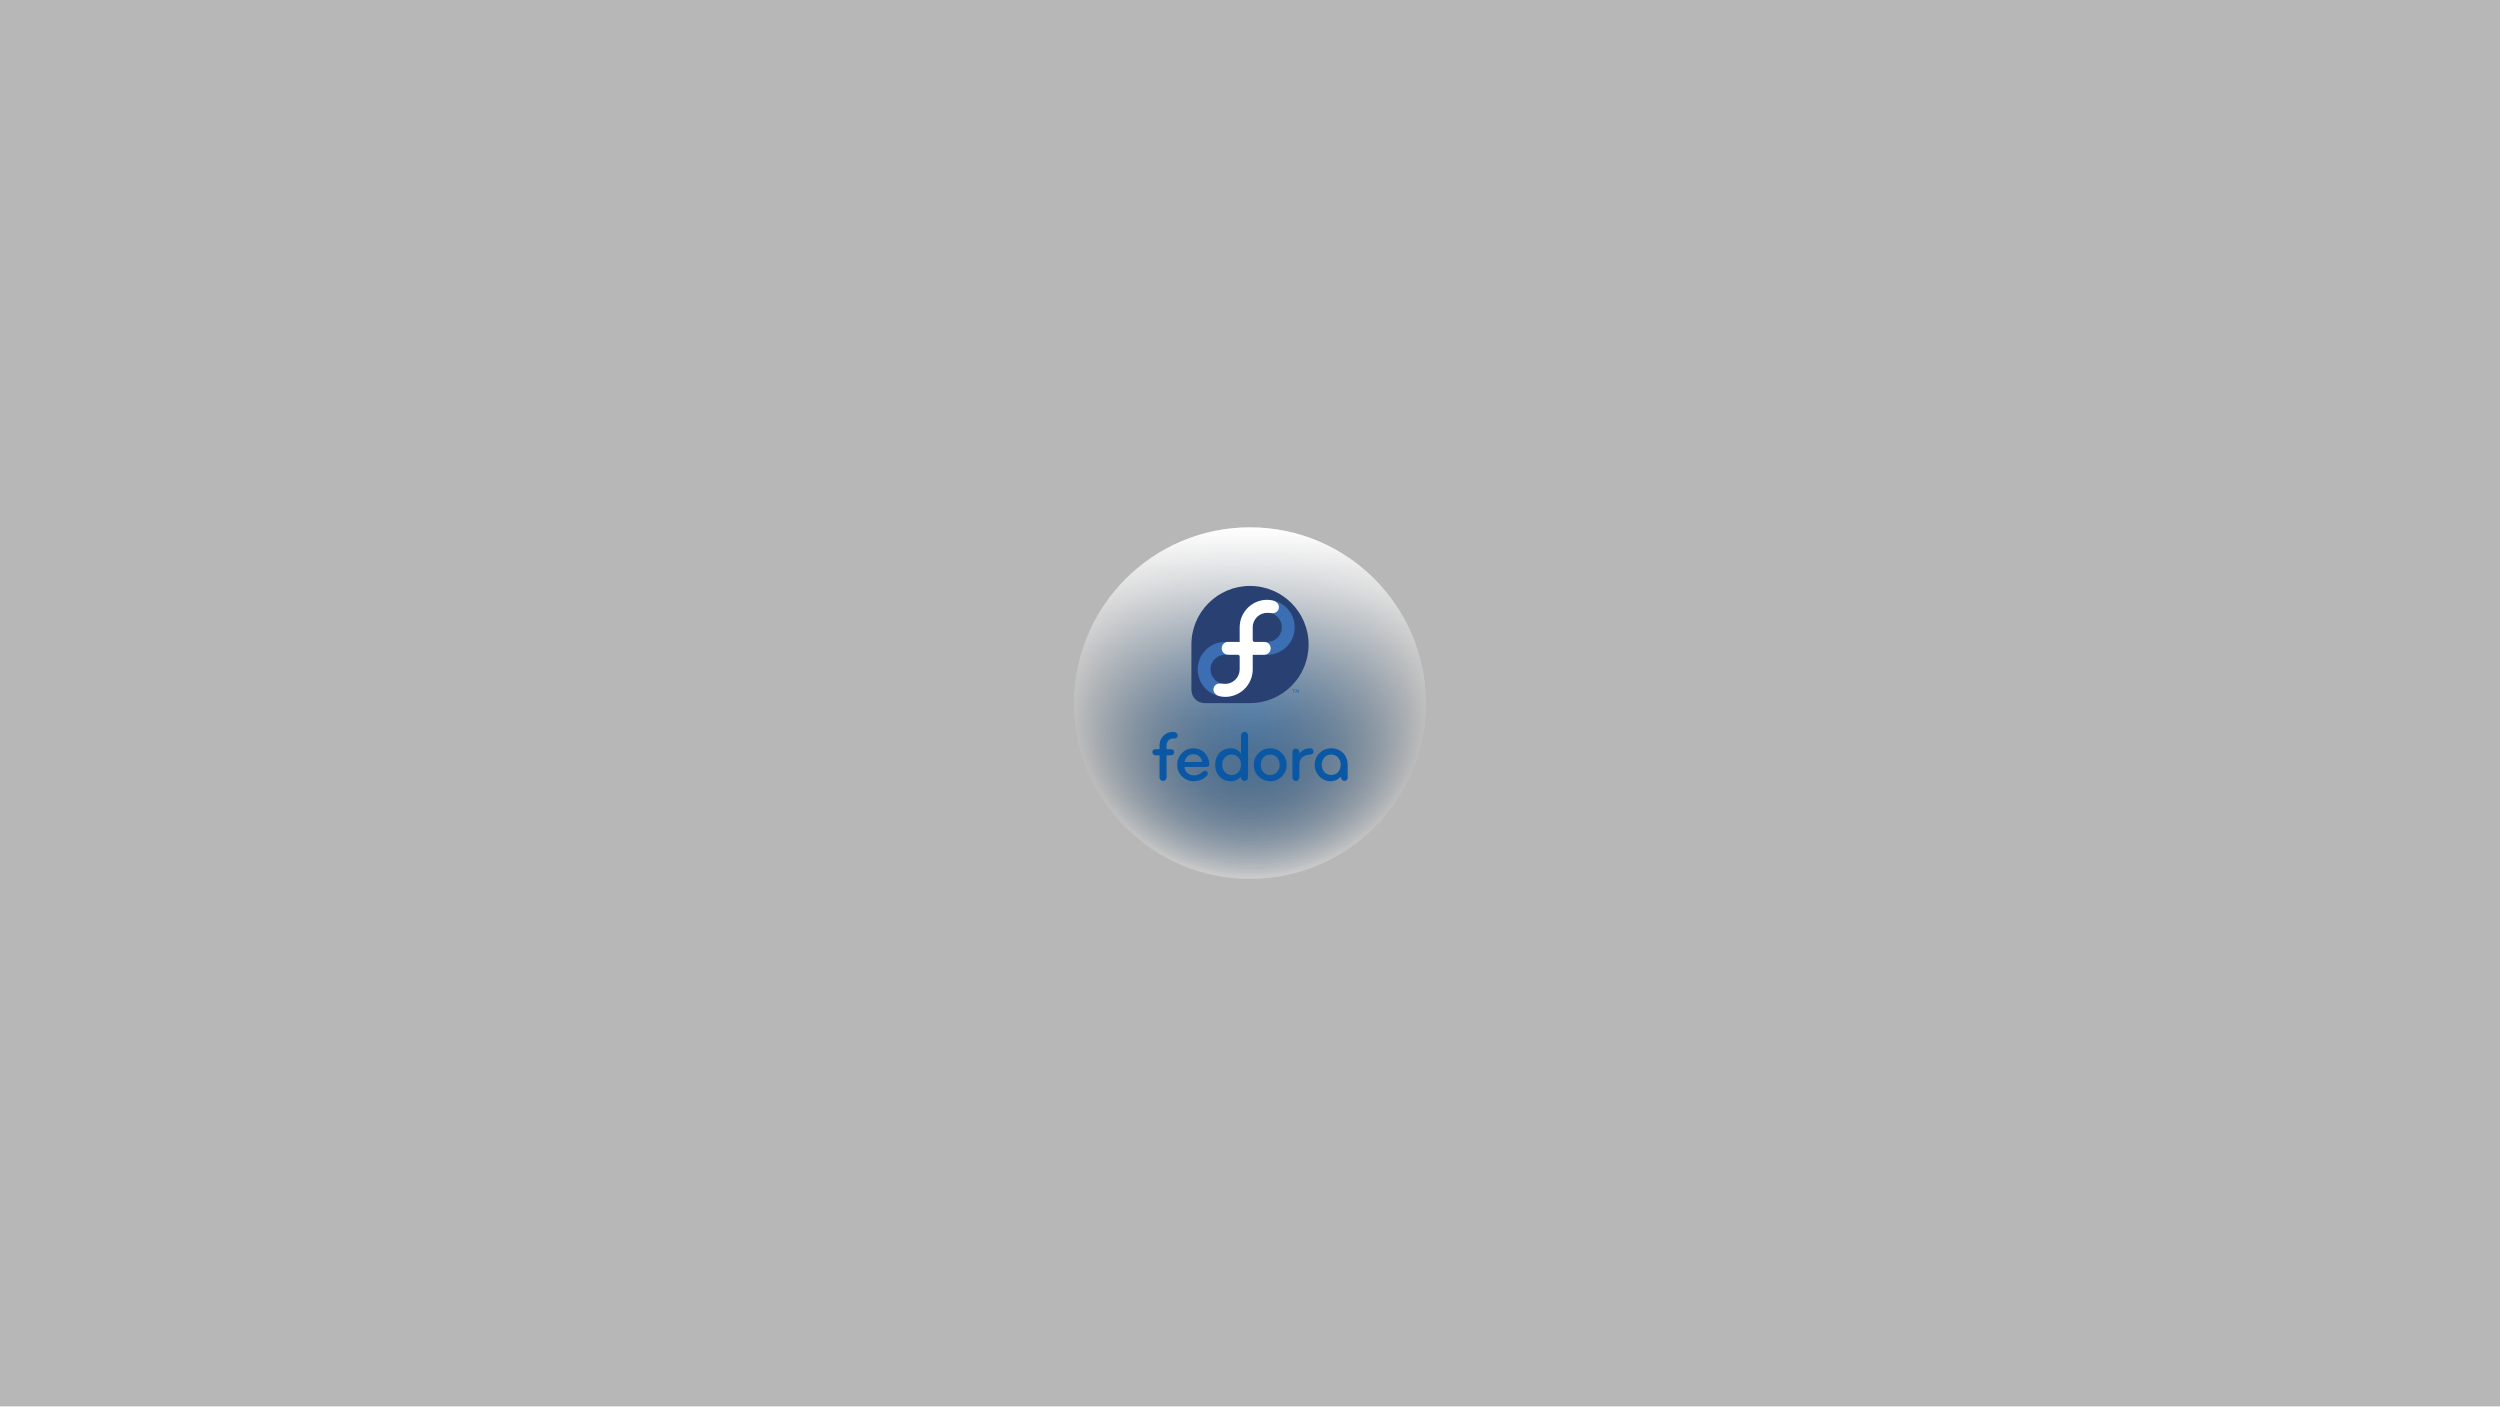
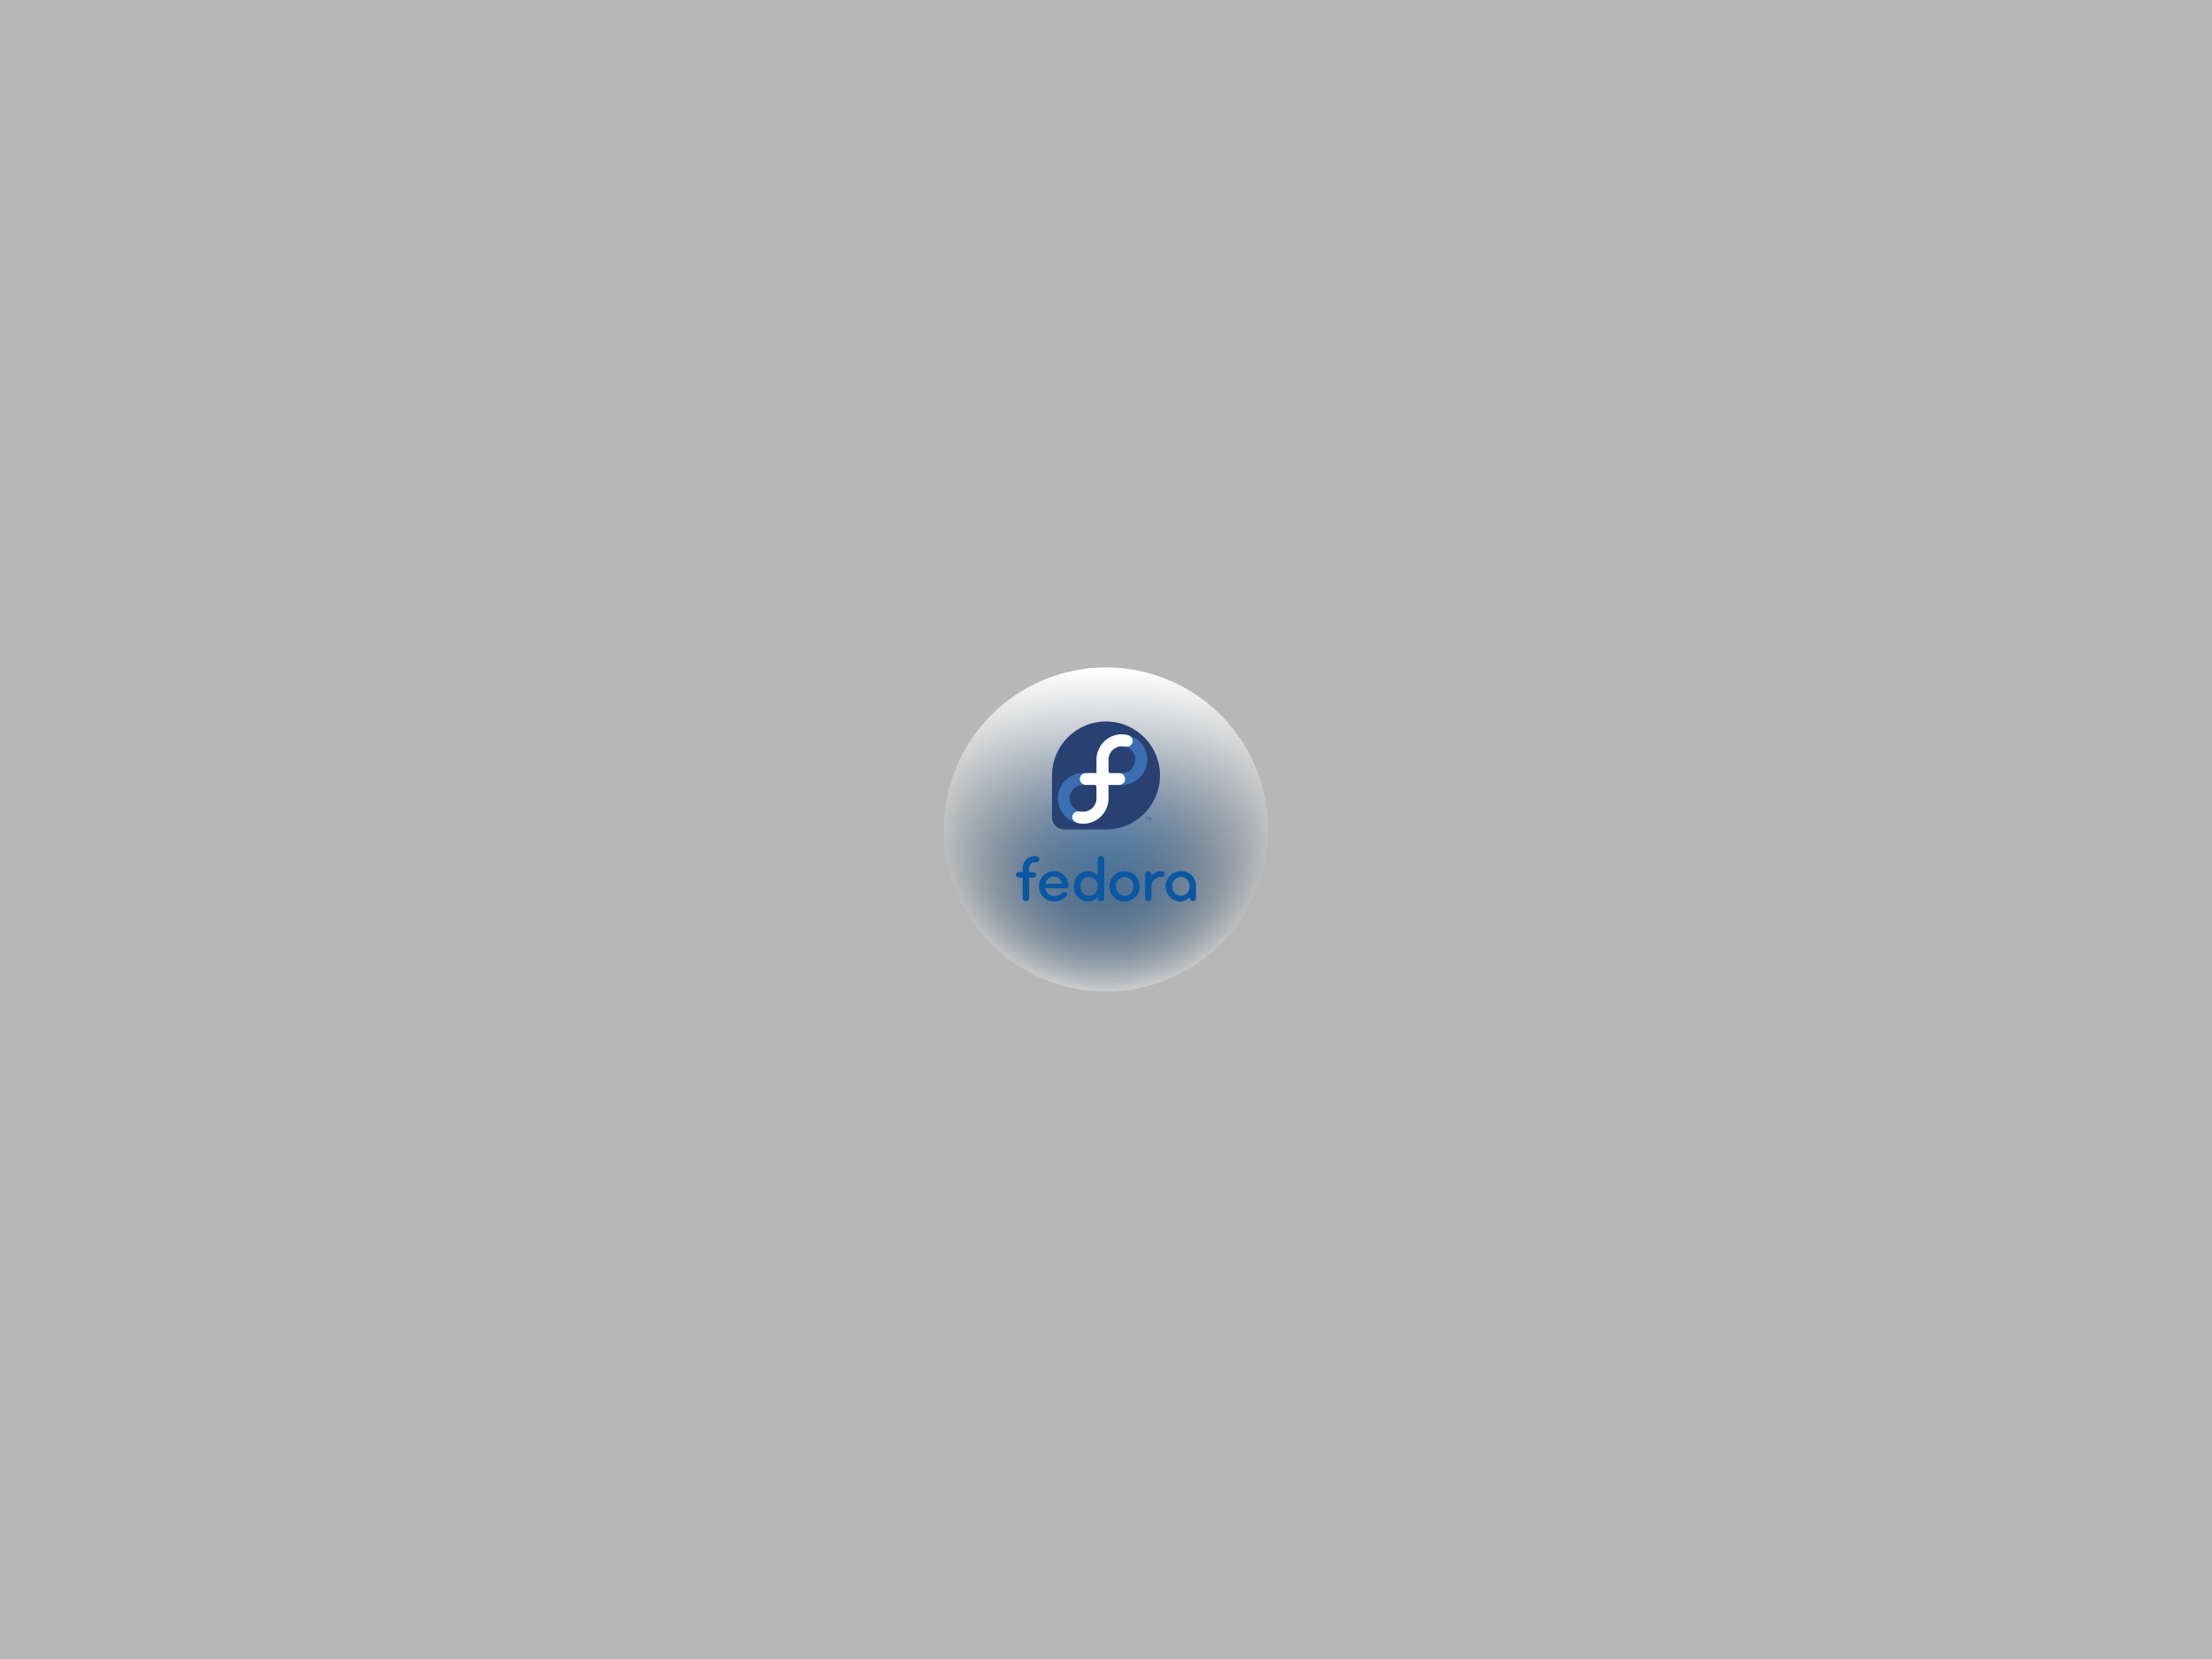
- <svg xmlns="http://www.w3.org/2000/svg" xmlns:ns1="http://www.openswatchbook.org/uri/2009/osb" xmlns:xlink="http://www.w3.org/1999/xlink" id="svg3004" version="1.1" width="1280" height="720" xml:space="preserve">
+ <svg xmlns="http://www.w3.org/2000/svg" xmlns:ns1="http://www.openswatchbook.org/uri/2009/osb" xmlns:xlink="http://www.w3.org/1999/xlink" id="svg3004" version="1.1" width="1024" height="768" xml:space="preserve">
  <defs id="defs3008">
    <linearGradient id="linearGradient4140">
      <stop style="stop-color:#0a58a4;stop-opacity:1;" offset="0" id="stop4142" />
      <stop style="stop-color:#0a58a4;stop-opacity:0;" offset="1" id="stop4144" />
    </linearGradient>
    <linearGradient id="linearGradient4226">
      <stop style="stop-color:#0044aa;stop-opacity:1;" offset="0" id="stop4228" />
      <stop style="stop-color:#0044aa;stop-opacity:0;" offset="1" id="stop4230" />
    </linearGradient>
    <linearGradient id="linearGradient4164">
      <stop style="stop-color:#a80030;stop-opacity:1;" offset="0" id="stop4166" />
      <stop style="stop-color:#a80030;stop-opacity:0;" offset="1" id="stop4168" />
    </linearGradient>
    <linearGradient id="linearGradient5303">
      <stop style="stop-color:#f26711;stop-opacity:1;" offset="0" id="stop5305" />
      <stop style="stop-color:#f26711;stop-opacity:0;" offset="1" id="stop5307" />
    </linearGradient>
    <linearGradient id="linearGradient5267">
      <stop style="stop-color:#666666;stop-opacity:1;" offset="0" id="stop5269" />
      <stop style="stop-color:#666666;stop-opacity:0;" offset="1" id="stop5271" />
    </linearGradient>
    <linearGradient id="linearGradient5251" ns1:paint="solid">
      <stop style="stop-color:#666666;stop-opacity:1;" offset="0" id="stop5253" />
    </linearGradient>
    <linearGradient xlink:href="#linearGradient5267" id="linearGradient5273" x1="-395.365" y1="-212.642" x2="4.763" y2="-212.642" gradientUnits="userSpaceOnUse" />
    <radialGradient xlink:href="#linearGradient5303" id="radialGradient5325" cx="-163.148" cy="-366.263" fx="-163.148" fy="-366.263" r="144.094" gradientTransform="matrix(1,0,0,0.9338842,0,-24.21576)" gradientUnits="userSpaceOnUse" />
    <radialGradient xlink:href="#linearGradient4164" id="radialGradient4170" cx="1447.778" cy="-272.917" fx="1447.778" fy="-272.917" r="223.333" gradientTransform="matrix(1,0,0,0.9751244,0,-6.788974)" gradientUnits="userSpaceOnUse" />
    <radialGradient xlink:href="#linearGradient4164-9" id="radialGradient4170-9" cx="1447.778" cy="-272.917" fx="1447.778" fy="-272.917" r="223.333" gradientTransform="matrix(1,0,0,0.9751244,0,-6.788974)" gradientUnits="userSpaceOnUse" />
    <linearGradient id="linearGradient4164-9">
      <stop style="stop-color:#a80030;stop-opacity:1;" offset="0" id="stop4166-0" />
      <stop style="stop-color:#a80030;stop-opacity:0;" offset="1" id="stop4168-2" />
    </linearGradient>
    <radialGradient r="223.333" fy="-272.917" fx="1447.778" cy="-272.917" cx="1447.778" gradientTransform="matrix(1,0,0,0.9751244,0,-6.788974)" gradientUnits="userSpaceOnUse" id="radialGradient4206" xlink:href="#linearGradient4164-9" />
    <radialGradient xlink:href="#linearGradient4164" id="radialGradient14319" gradientUnits="userSpaceOnUse" gradientTransform="matrix(1,0,0,0.9751244,0,-6.788974)" cx="1447.778" cy="-272.917" fx="1447.778" fy="-272.917" r="223.333" />
    <linearGradient xlink:href="#linearGradient5267" id="linearGradient14321" gradientUnits="userSpaceOnUse" x1="-395.365" y1="-212.642" x2="4.763" y2="-212.642" />
    <linearGradient xlink:href="#linearGradient5267" id="linearGradient14345" gradientUnits="userSpaceOnUse" x1="-395.365" y1="-212.642" x2="4.763" y2="-212.642" />
    <radialGradient xlink:href="#linearGradient4164" id="radialGradient14347" gradientUnits="userSpaceOnUse" gradientTransform="matrix(1,0,0,0.9751244,0,-6.788974)" cx="1447.778" cy="-272.917" fx="1447.778" fy="-272.917" r="223.333" />
    <radialGradient xlink:href="#linearGradient4164" id="radialGradient14931" gradientUnits="userSpaceOnUse" gradientTransform="matrix(1,0,0,0.9751244,0,-6.788974)" cx="1447.778" cy="-272.917" fx="1447.778" fy="-272.917" r="223.333" />
    <linearGradient xlink:href="#linearGradient5267" id="linearGradient14933" gradientUnits="userSpaceOnUse" x1="-395.365" y1="-212.642" x2="4.763" y2="-212.642" />
    <radialGradient xlink:href="#linearGradient4164" id="radialGradient14961" gradientUnits="userSpaceOnUse" gradientTransform="matrix(1,0,0,0.9751244,0,-6.788974)" cx="1447.778" cy="-272.917" fx="1447.778" fy="-272.917" r="223.333" />
    <linearGradient xlink:href="#linearGradient5267" id="linearGradient14963" gradientUnits="userSpaceOnUse" x1="-395.365" y1="-212.642" x2="4.763" y2="-212.642" />
    <linearGradient xlink:href="#linearGradient5267" id="linearGradient14991" gradientUnits="userSpaceOnUse" x1="-395.365" y1="-212.642" x2="4.763" y2="-212.642" />
    <linearGradient xlink:href="#linearGradient5267" id="linearGradient15015" gradientUnits="userSpaceOnUse" x1="-395.365" y1="-212.642" x2="4.763" y2="-212.642" />
    <linearGradient xlink:href="#linearGradient5267" id="linearGradient3725" gradientUnits="userSpaceOnUse" x1="-395.365" y1="-212.642" x2="4.763" y2="-212.642" />
    <radialGradient r="125.556" fy="-292.917" fx="-318.889" cy="-292.917" cx="-318.889" gradientTransform="matrix(1,0,0,1.061947,0,18.14526)" gradientUnits="userSpaceOnUse" id="radialGradient3812" xlink:href="#linearGradient3787-8" />
    <linearGradient id="linearGradient3787-8">
      <stop style="stop-color:#000000;stop-opacity:1;" offset="0" id="stop3789-9" />
      <stop style="stop-color:#000000;stop-opacity:0;" offset="1" id="stop3791-4" />
    </linearGradient>
    <radialGradient r="125.556" fy="-292.917" fx="-318.889" cy="-292.917" cx="-318.889" gradientTransform="matrix(1,0,0,1.061947,0,18.14526)" gradientUnits="userSpaceOnUse" id="radialGradient6789" xlink:href="#linearGradient3787-8" />
    <radialGradient xlink:href="#linearGradient4226" id="radialGradient4232" cx="1447.778" cy="-272.917" fx="1447.778" fy="-272.917" r="223.333" gradientTransform="matrix(1,0,0,0.9751244,0,-6.788974)" gradientUnits="userSpaceOnUse" />
    <linearGradient xlink:href="#linearGradient5267" id="linearGradient3366" gradientUnits="userSpaceOnUse" x1="-395.365" y1="-212.642" x2="4.763" y2="-212.642" />
    <radialGradient xlink:href="#linearGradient3787-8" id="radialGradient3370" gradientUnits="userSpaceOnUse" gradientTransform="matrix(1,0,0,1.061947,0,18.14526)" cx="-318.889" cy="-292.917" fx="-318.889" fy="-292.917" r="125.556" />
    <radialGradient xlink:href="#linearGradient4140" id="radialGradient4146" cx="1447.778" cy="-272.917" fx="1447.778" fy="-272.917" r="223.333" gradientTransform="matrix(1,0,0,0.9751244,0,-6.788974)" gradientUnits="userSpaceOnUse" />
    <radialGradient xlink:href="#linearGradient3787-8" id="radialGradient3093" gradientUnits="userSpaceOnUse" gradientTransform="matrix(1,0,0,1.061947,0,18.14526)" cx="-318.889" cy="-292.917" fx="-318.889" fy="-292.917" r="125.556" />
    <radialGradient xlink:href="#linearGradient4140" id="radialGradient3095" gradientUnits="userSpaceOnUse" gradientTransform="matrix(1,0,0,0.9751244,0,-6.788974)" cx="1447.778" cy="-272.917" fx="1447.778" fy="-272.917" r="223.333" />
    <linearGradient xlink:href="#linearGradient5267" id="linearGradient3097" gradientUnits="userSpaceOnUse" x1="-395.365" y1="-212.642" x2="4.763" y2="-212.642" />
    <radialGradient xlink:href="#linearGradient3787-8" id="radialGradient7088" gradientUnits="userSpaceOnUse" gradientTransform="matrix(1,0,0,1.061947,0,18.14526)" cx="-318.889" cy="-292.917" fx="-318.889" fy="-292.917" r="125.556" />
    <radialGradient xlink:href="#linearGradient4140" id="radialGradient7090" gradientUnits="userSpaceOnUse" gradientTransform="matrix(1,0,0,0.9751244,0,-6.788974)" cx="1447.778" cy="-272.917" fx="1447.778" fy="-272.917" r="223.333" />
    <linearGradient xlink:href="#linearGradient5267" id="linearGradient7092" gradientUnits="userSpaceOnUse" x1="-395.365" y1="-212.642" x2="4.763" y2="-212.642" />
    <radialGradient xlink:href="#linearGradient3787-8" id="radialGradient7156" gradientUnits="userSpaceOnUse" gradientTransform="matrix(1,0,0,1.061947,0,18.14526)" cx="-318.889" cy="-292.917" fx="-318.889" fy="-292.917" r="125.556" />
    <radialGradient xlink:href="#linearGradient4140" id="radialGradient7158" gradientUnits="userSpaceOnUse" gradientTransform="matrix(1,0,0,0.9751244,0,-6.788974)" cx="1447.778" cy="-272.917" fx="1447.778" fy="-272.917" r="223.333" />
    <linearGradient xlink:href="#linearGradient5267" id="linearGradient7160" gradientUnits="userSpaceOnUse" x1="-395.365" y1="-212.642" x2="4.763" y2="-212.642" />
    <radialGradient xlink:href="#linearGradient3787-8-5" id="radialGradient3863" gradientUnits="userSpaceOnUse" gradientTransform="matrix(1,0,0,1.061947,0,18.14526)" cx="-318.889" cy="-292.917" fx="-318.889" fy="-292.917" r="125.556" />
    <linearGradient id="linearGradient3787-8-5">
      <stop style="stop-color:#000000;stop-opacity:1;" offset="0" id="stop3789-9-3" />
      <stop style="stop-color:#000000;stop-opacity:0;" offset="1" id="stop3791-4-6" />
    </linearGradient>
    <radialGradient xlink:href="#linearGradient3882" id="radialGradient3865" gradientUnits="userSpaceOnUse" gradientTransform="matrix(1,0,0,0.9751244,0,-6.788974)" cx="1447.778" cy="-272.917" fx="1447.778" fy="-272.917" r="223.333" />
    <linearGradient id="linearGradient3882">
      <stop style="stop-color:#0a57a4;stop-opacity:1;" offset="0" id="stop3904" />
      <stop style="stop-color:#0a57a4;stop-opacity:0;" offset="1" id="stop3886" />
    </linearGradient>
    <linearGradient xlink:href="#linearGradient5267-9" id="linearGradient3883" gradientUnits="userSpaceOnUse" x1="-395.365" y1="-212.642" x2="4.763" y2="-212.642" />
    <linearGradient id="linearGradient5267-9">
      <stop style="stop-color:#666666;stop-opacity:1;" offset="0" id="stop5269-7" />
      <stop style="stop-color:#666666;stop-opacity:0;" offset="1" id="stop5271-3" />
    </linearGradient>
    <linearGradient xlink:href="#linearGradient5267-9" id="linearGradient3155" gradientUnits="userSpaceOnUse" x1="-395.365" y1="-212.642" x2="4.763" y2="-212.642" />
    <radialGradient xlink:href="#linearGradient3882" id="radialGradient3157" gradientUnits="userSpaceOnUse" gradientTransform="matrix(1,0,0,0.9751244,0,-6.788974)" cx="1447.778" cy="-272.917" fx="1447.778" fy="-272.917" r="223.333" />
    <radialGradient xlink:href="#linearGradient3787-8-5" id="radialGradient3159" gradientUnits="userSpaceOnUse" gradientTransform="matrix(1,0,0,1.061947,0,18.14526)" cx="-318.889" cy="-292.917" fx="-318.889" fy="-292.917" r="125.556" />
    <radialGradient xlink:href="#linearGradient3787-8-4" id="radialGradient3857" gradientUnits="userSpaceOnUse" gradientTransform="matrix(1,0,0,1.061947,0,18.14526)" cx="-318.889" cy="-292.917" fx="-318.889" fy="-292.917" r="125.556" />
    <linearGradient id="linearGradient3787-8-4">
      <stop style="stop-color:#000000;stop-opacity:1;" offset="0" id="stop3789-9-1" />
      <stop style="stop-color:#000000;stop-opacity:0;" offset="1" id="stop3791-4-2" />
    </linearGradient>
    <radialGradient xlink:href="#linearGradient3882-3" id="radialGradient3855" gradientUnits="userSpaceOnUse" gradientTransform="matrix(1,0,0,0.9751244,0,-6.788974)" cx="1447.778" cy="-272.917" fx="1447.778" fy="-272.917" r="223.333" />
    <linearGradient id="linearGradient3882-3">
      <stop style="stop-color:#0a57a4;stop-opacity:1;" offset="0" id="stop3904-8" />
      <stop style="stop-color:#0a57a4;stop-opacity:0;" offset="1" id="stop3886-3" />
    </linearGradient>
    <linearGradient xlink:href="#linearGradient5267-92" id="linearGradient3853" gradientUnits="userSpaceOnUse" x1="-395.365" y1="-212.642" x2="4.763" y2="-212.642" />
    <linearGradient id="linearGradient5267-92">
      <stop style="stop-color:#ffffff;stop-opacity:1;" offset="0" id="stop5269-8" />
      <stop style="stop-color:#666666;stop-opacity:0;" offset="1" id="stop5271-0" />
    </linearGradient>
    <linearGradient xlink:href="#linearGradient5267-92" id="linearGradient3859" gradientUnits="userSpaceOnUse" x1="-395.365" y1="-212.642" x2="4.763" y2="-212.642" />
    <radialGradient xlink:href="#linearGradient3882-3" id="radialGradient3861" gradientUnits="userSpaceOnUse" gradientTransform="matrix(1,0,0,0.9751244,0,-6.788974)" cx="1447.778" cy="-272.917" fx="1447.778" fy="-272.917" r="223.333" />
    <radialGradient xlink:href="#linearGradient3787-8-4" id="radialGradient3864" gradientUnits="userSpaceOnUse" gradientTransform="matrix(1,0,0,1.061947,0,18.14526)" cx="-318.889" cy="-292.917" fx="-318.889" fy="-292.917" r="125.556" />
  </defs>
-   <g id="g3012" transform="matrix(1.25,0,0,-1.25,0,720)">
-     <rect style="fill:#b7b7b7;fill-opacity:1;stroke:none" id="rect3036" width="1024" height="576" x="0" y="-576" transform="scale(1,-1)" />
-     <g id="g3866" transform="matrix(0.6666665,0,0,0.6666665,8.3963168e-5,4.4312547e-5)">
+   <g id="g3012" transform="matrix(1.25,0,0,-1.25,0,768)">
+     <rect style="fill:#b7b7b7;fill-opacity:1;stroke:none" id="rect3036" width="819.2" height="614.4" x="0" y="-614.4" transform="scale(1,-1)" />
+     <g id="g3866" transform="matrix(0.5555554,0,0,0.5555554,-17.06659,67.20004)">
      <path transform="matrix(1.08777,0,0,-1.008,913.295,91.62002)" d="m -34.286,-337.679 c 0,59.173 -44.452,107.143 -99.286,107.143 -54.834,0 -99.286,-47.969 -99.286,-107.143 0,-59.173 44.452,-107.143 99.286,-107.143 54.834,0 99.286,47.969 99.286,107.143 z" id="path3219" style="fill:#cdcdcd;fill-opacity:1;fill-rule:nonzero;stroke:none" />
      <path transform="matrix(0,0.860177,0.81,0,1005.263,706.3009)" d="m -193.333,-292.917 c 0,73.638 -56.213,133.333 -125.556,133.333 -69.342,0 -125.556,-59.695 -125.556,-133.333 0,-73.638 56.213,-133.333 125.556,-133.333 69.342,0 125.556,59.695 125.556,133.333 z" id="path5277-0" style="opacity:0.75;fill:url(#radialGradient3864);fill-opacity:1;fill-rule:evenodd;stroke:none" />
      <path transform="matrix(0.4835821,0,0,-0.4959184,67.88056,296.6556)" d="m 1671.111,-272.917 c 0,120.275 -99.99,217.778 -223.333,217.778 -123.344,0 -223.333,-97.502 -223.333,-217.778 0,-120.275 99.99,-217.778 223.333,-217.778 123.344,0 223.333,97.502 223.333,217.778 z" id="path4162" style="fill:url(#radialGradient3861);fill-opacity:1;fill-rule:nonzero;stroke:none" />
      <path transform="matrix(0,-0.5398262,-0.5813513,0,644.3803,326.5714)" d="m 4.763,-212.642 c 0,102.6 -89.572,185.774 -200.064,185.774 -110.493,0 -200.064,-83.174 -200.064,-185.774 0,-102.6 89.572,-185.774 200.064,-185.774 110.493,0 200.064,83.174 200.064,185.774 z" id="path3806" style="fill:url(#linearGradient3859);fill-opacity:1;fill-rule:evenodd;stroke:none" />
      <g transform="translate(660.0004,324)" id="g7132">
        <path style="fill:#0a57a4;fill-opacity:1;fill-rule:nonzero;stroke:none" d="m 104.649,90.364 c -1.193,0 -2.168,-0.926 -2.168,-2.119 l 0,-11.406 c -1.105,2.033 -3.484,3.41 -6.313,3.41 -5.746,0 -9.581,-4.347 -9.581,-10.138 0,-5.79 3.968,-10.111 9.581,-10.111 2.504,0 4.67,1.035 5.97,2.832 l 0.481,-1.22 c 0.298,-0.838 1.114,-1.429 2.053,-1.429 1.188,-1e-5 2.142,0.949 2.142,2.142 l 0,0.027 0,25.894 c 0,1.193 -0.971,2.119 -2.164,2.119 z m -44.116,-0.049 c -4.476,0 -8.112,-3.631 -8.112,-8.107 l 0,-2.533 -2.649,0 c -0.972,0 -1.772,-0.804 -1.772,-1.776 0,-0.973 0.8,-1.959 1.772,-1.959 l 2.649,0 0,-13.588 c 0,-1.193 0.975,-2.168 2.168,-2.168 1.194,0 2.164,0.975 2.164,2.168 l 0,13.588 2.925,0 c 0.972,0 1.776,0.986 1.776,1.959 0,0.972 -0.804,1.776 -1.776,1.776 l -2.925,0 0,2.533 c 0,2.087 1.693,4.056 3.78,4.056 0.188,0 0.389,5.3e-4 0.574,-0.027 1.184,-0.175 2.291,0.361 2.466,1.545 0.175,1.183 -0.66,2.269 -1.843,2.444 -0.395,0.058 -0.798,0.089 -1.198,0.089 z m 12.715,-10.066 c -5.613,0 -9.973,-4.524 -9.973,-10.138 0,-5.614 4.498,-10.111 10.111,-10.111 3.094,0 6.229,1.328 8.085,3.317 0.398,0.398 0.623,0.921 0.623,1.407 0,0.353 -0.126,0.701 -0.347,1.011 -0.353,0.442 -0.894,0.717 -1.425,0.717 -0.398,0 -0.754,-0.082 -1.064,-0.392 -1.547,-1.502 -3.48,-2.444 -5.734,-2.444 -3.182,0 -5.562,2.222 -5.783,5.182 13.658,0 13.642,0 13.642,0 0.84,0 1.611,0.567 1.611,1.407 0,5.702 -4.177,10.044 -9.746,10.044 z m 47.18,0 C 114.814,80.249 110.29,75.724 110.29,70.111 110.29,64.497 114.814,60 120.428,60 c 5.614,0 10.111,4.497 10.111,10.111 0,5.613 -4.497,10.138 -10.111,10.138 z m 24.718,0 c -2.965,0 -4.924,-0.884 -6.656,-3.085 l -0.165,1.037 c -0.134,1.069 -1.038,1.888 -2.142,1.888 -1.198,0 -2.164,-0.97 -2.164,-2.168 l 0,-0.022 0,-15.547 c 0,-1.193 0.97,-2.168 2.164,-2.168 1.194,0 2.168,0.975 2.168,2.168 l 0,8.339 c 0,3.801 3.302,5.712 6.794,5.712 1.061,0 1.91,0.876 1.91,1.937 0,1.061 -0.849,1.91 -1.91,1.91 z m 12.738,0 c -5.614,0 -10.155,-4.524 -10.155,-10.138 0,-5.614 4.415,-10.111 9.764,-10.111 2.669,0 5.059,1.374 6.131,2.809 l 0.53,-1.336 c 0.283,-0.752 1.014,-1.291 1.865,-1.291 1.097,-1e-5 1.98,0.885 1.981,1.981 l 0,5.182 0,2.765 c 0.044,5.436 -3.839,10.138 -10.115,10.138 z M 73.248,76.611 c 2.917,0 5.038,-2.077 5.436,-4.773 l -10.872,0 c 0.442,2.828 2.475,4.773 5.436,4.773 z m 23.45,-0.209 c 3.536,0 5.783,-2.711 5.783,-6.291 0,-3.58 -2.247,-6.264 -5.783,-6.264 -3.536,0 -5.779,2.817 -5.779,6.264 0,3.447 2.243,6.291 5.779,6.291 z m 23.73,0 c 3.536,0 5.828,-2.844 5.828,-6.291 0,-3.447 -2.292,-6.264 -5.828,-6.264 -3.536,0 -5.85,2.817 -5.85,6.264 0,3.447 2.314,6.291 5.85,6.291 z m 37.456,0 c 3.536,0 5.828,-2.844 5.828,-6.291 0,-3.447 -2.292,-6.264 -5.828,-6.264 -3.536,0 -5.828,2.817 -5.828,6.264 0,3.447 2.292,6.291 5.828,6.291 z" id="path3562" />
        <g id="g3339" transform="matrix(0.3380263,0,0,0.3380303,-469.542,-107.8808)">
          <path style="fill:#294172" id="voice" d="m 1815.072,745.138 c 0,58.82 -47.683,106.504 -106.502,106.504 -58.793,0 -106.457,-47.644 -106.499,-106.429 l 0,-82.417 c 0.032,-13.347 10.857,-24.153 24.213,-24.153 l 82.329,0 c 58.8,0.023 106.459,47.69 106.459,106.494" />
          <path style="fill:none;stroke:#3c6eb4;stroke-width:23.368" id="in" d="m 1663.473,738.265 c 0,0 38.276,0 38.276,0 0,0 0,-38.276 0,-38.276 0,-21.128 -17.148,-38.276 -38.276,-38.276 -21.128,0 -38.276,17.148 -38.276,38.276 0,21.128 17.148,38.276 38.276,38.276 z" />
          <use xlink:href="#in" id="finity" transform="matrix(-1,0,0,-1,3403.312,1476.455)" x="0" y="0" width="744.094" height="1052.362" />
          <path style="fill:#ffffff" id="free" d="m 1713.457,749.919 0,-49.877 c 0,-27.603 -22.38,-49.984 -49.984,-49.984 -4.188,0 -7.165,0.473 -11.042,1.486 -5.653,1.479 -10.272,6.114 -10.274,11.505 0,6.516 4.73,11.256 11.8,11.256 3.365,0 4.586,-0.646 9.516,-0.646 14.553,0 26.358,11.788 26.384,26.341 l 0,22.925 c 0,2.054 -1.669,3.719 -3.727,3.719 l -17.332,0.003 c -6.458,0 -11.675,5.151 -11.675,11.626 0,6.516 5.271,11.645 11.799,11.645" />
          <use xlink:href="#free" id="dom" transform="matrix(-1,0,0,-1,3403.312,1476.455)" x="0" y="0" width="744.094" height="1052.362" />
          <path style="fill:#3c6eb4" id="TM" d="m 1796.695,657.075 c 0,0 0,4.425 0,4.425 l -2.023,-4.638 c 0,0 -1.969,4.638 -1.969,4.638 l 3e-4,-4.425 -1.135,0 0,6.988 1.19,0 c 0,0 1.947,-4.464 1.947,-4.464 l 1.918,4.464 1.204,0 0,-6.988 -1.133,0 z m -8.266,5.817 0,-5.817 -1.186,0 0,5.817 -1.988,0 0,1.17 5.16,0 0,-1.17" />
        </g>
      </g>
    </g>
  </g>
</svg>
